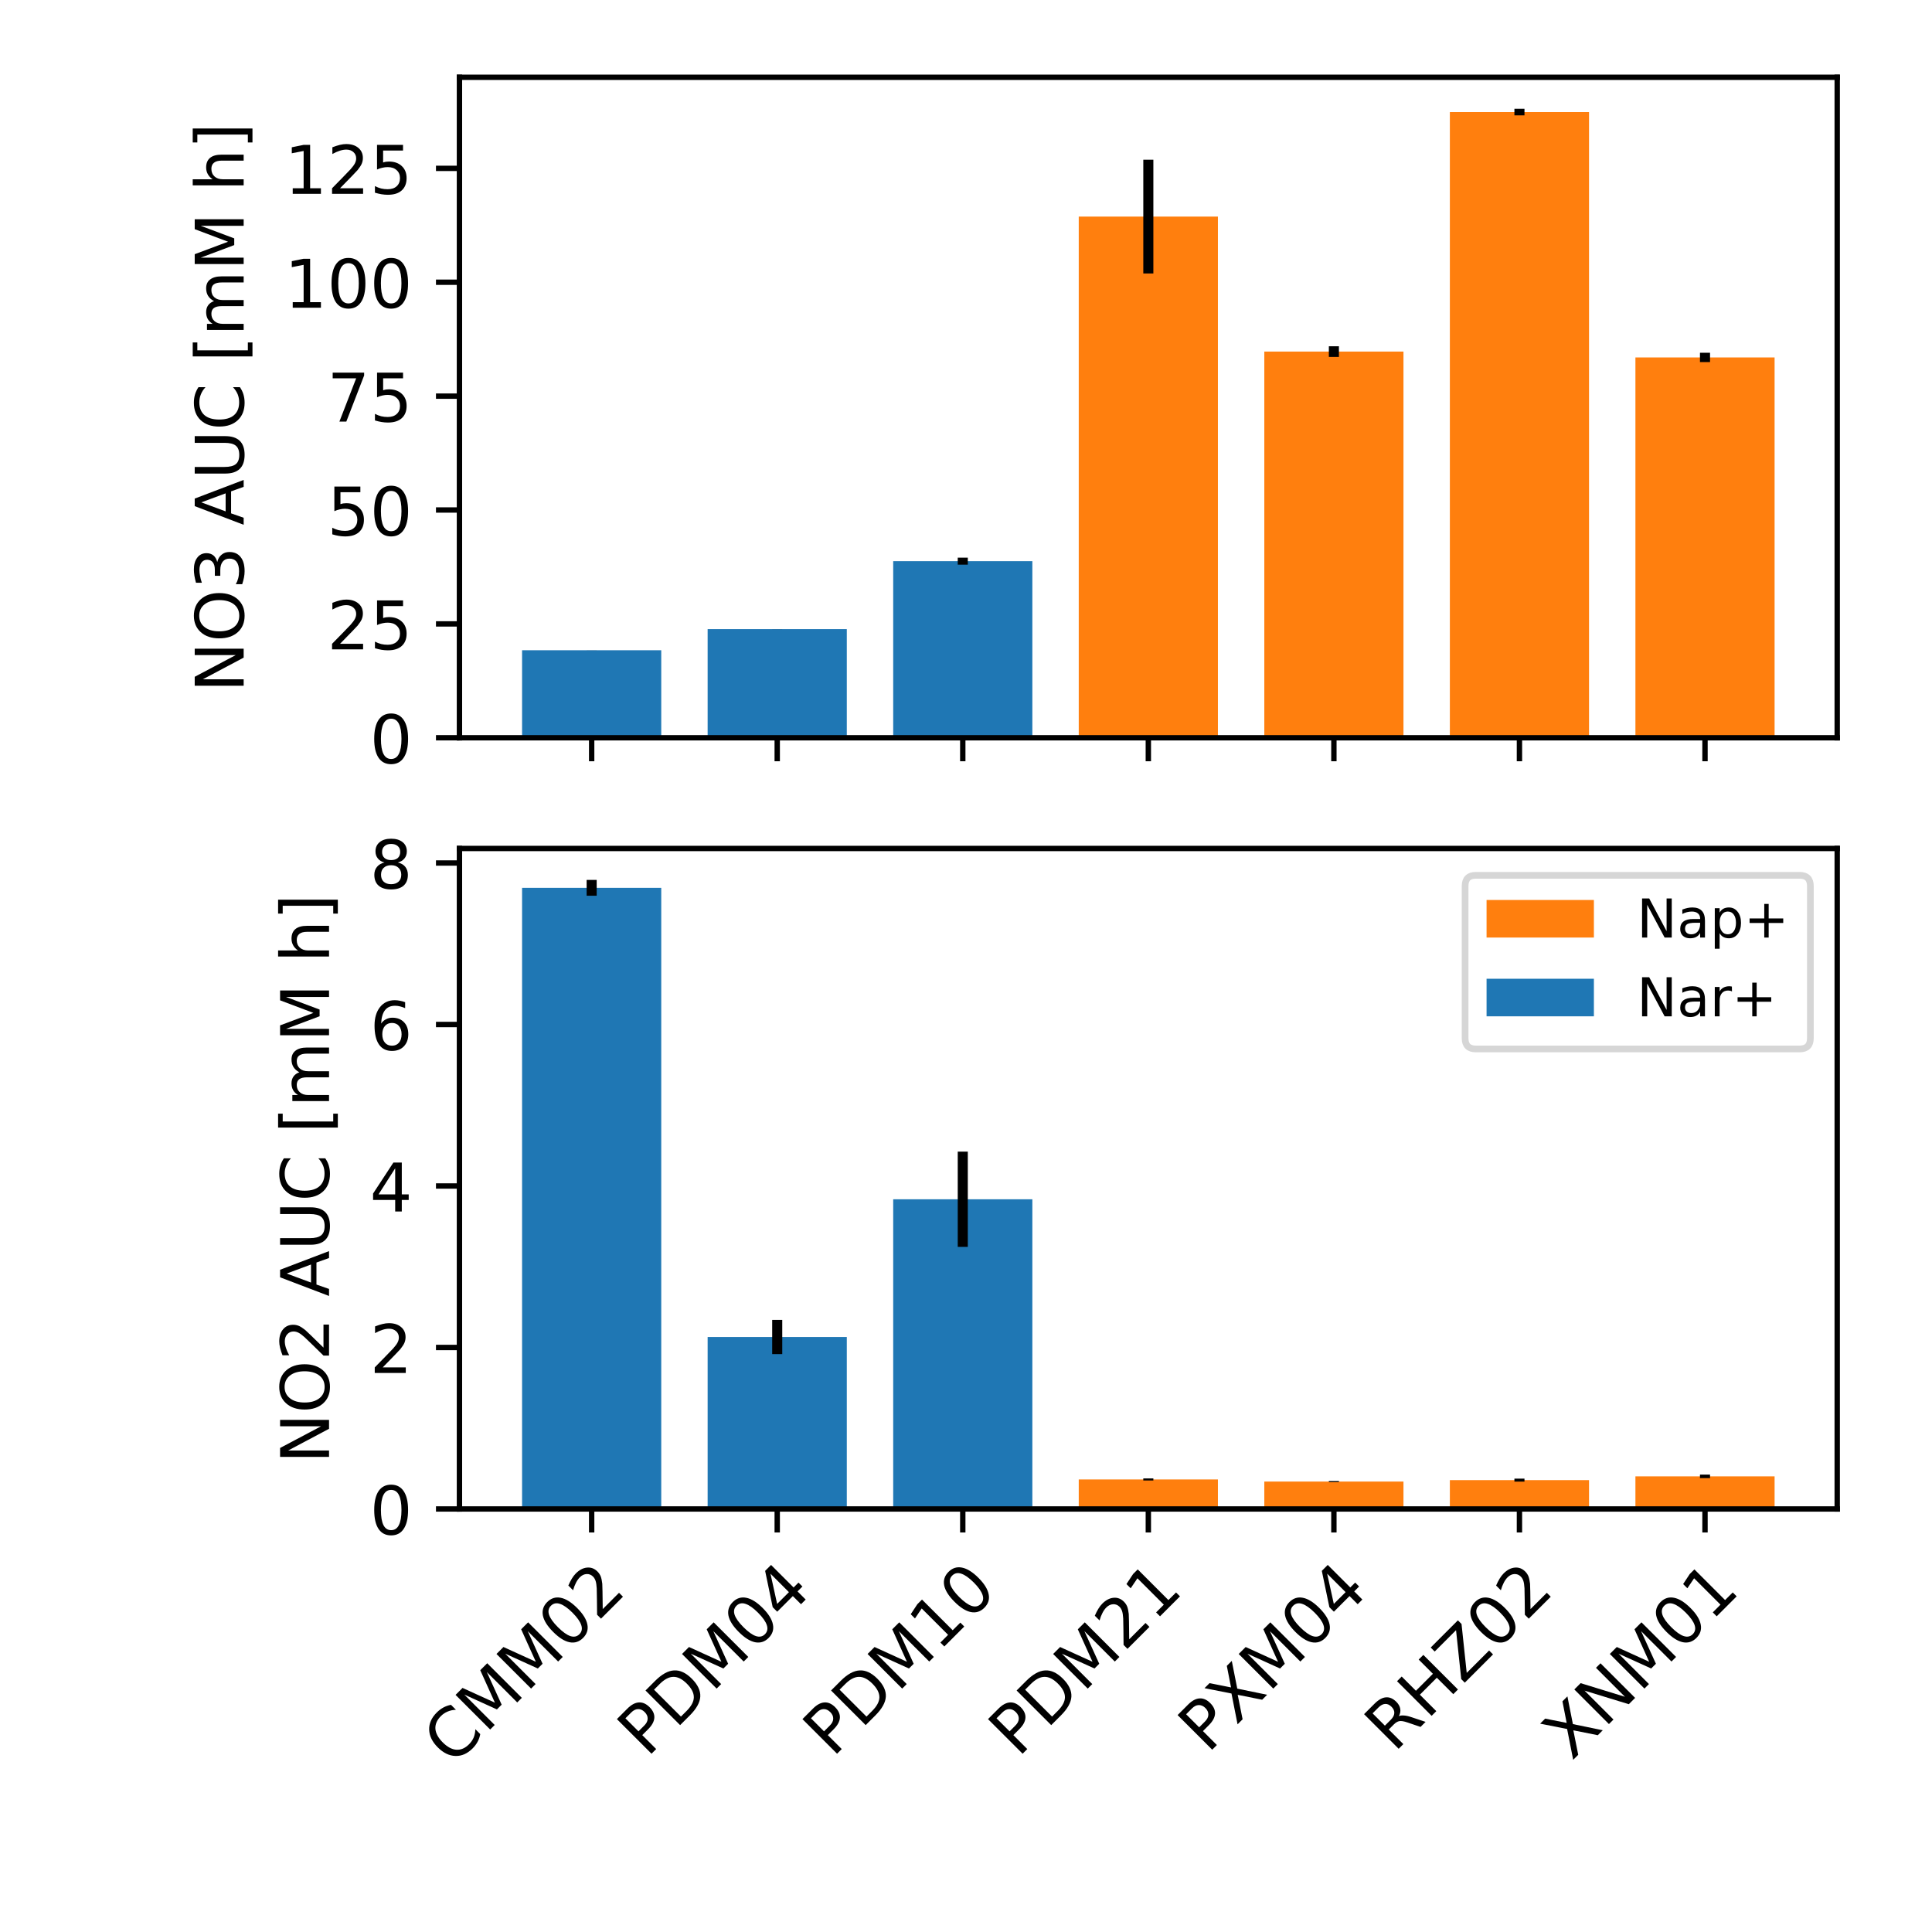
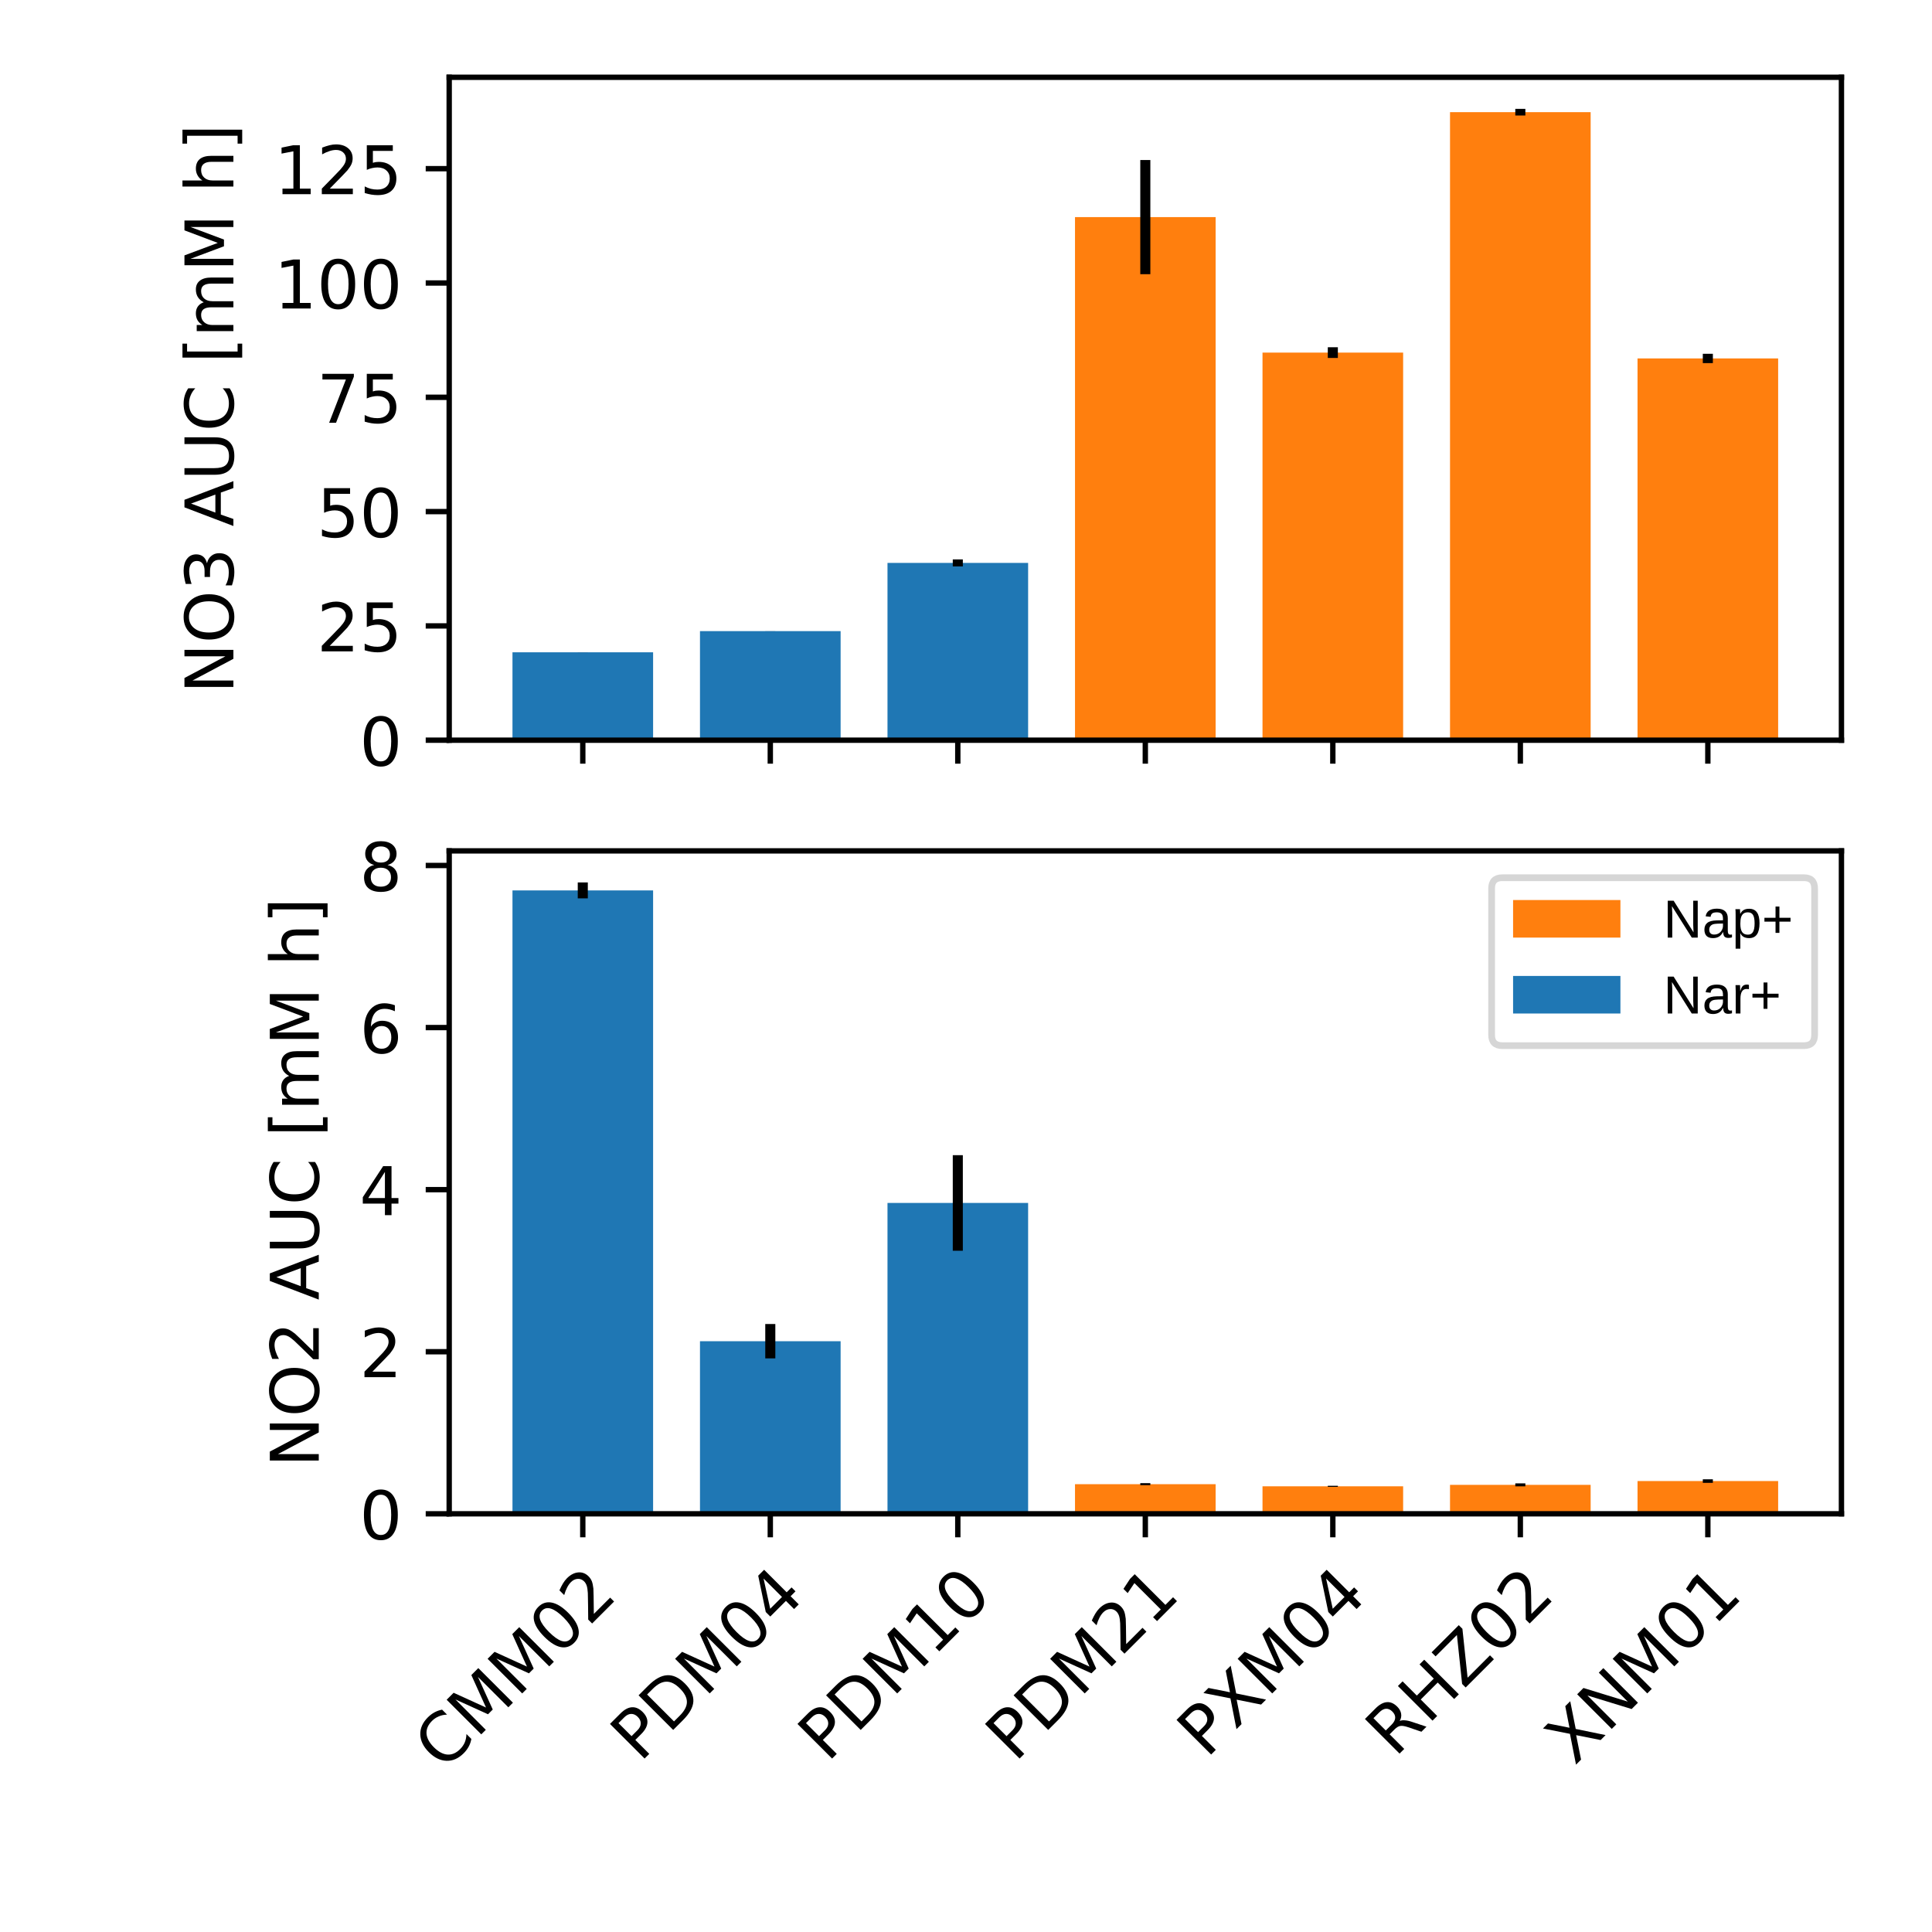
<svg xmlns="http://www.w3.org/2000/svg" xmlns:xlink="http://www.w3.org/1999/xlink" height="288pt" version="1.1" viewBox="0 0 288 288" width="288pt">
  <defs>
    <style type="text/css">*{stroke-linecap:butt;stroke-linejoin:round;}</style>
  </defs>
  <g id="figure_1">
    <g id="patch_1">
      <path d="M 0 288  L 288 288  L 288 0  L 0 0  z " style="fill:#ffffff;" />
    </g>
    <g id="axes_1">
      <g id="patch_2">
-         <path d="M 68.49 109.98  L 273.87 109.98  L 273.87 11.52  L 68.49 11.52  z " style="fill:#ffffff;" />
+         <path d="M 66.96 110.34  L 274.5 110.34  L 274.5 11.52  L 66.96 11.52  z " style="fill:#ffffff;" />
      </g>
      <g id="patch_3">
-         <path clip-path="url(#p99e2396e1c)" d="M 160.807 109.98  L 181.553 109.98  L 181.553 32.29  L 160.807 32.29  z " style="fill:#ff7f0e;" />
+         <path clip-path="url(#p3d11b11a26)" d="M 160.248 110.34  L 181.212 110.34  L 181.212 32.366  L 160.248 32.366  z " style="fill:#ff7f0e;" />
      </g>
      <g id="patch_4">
-         <path clip-path="url(#p99e2396e1c)" d="M 77.825 109.98  L 98.571 109.98  L 98.571 96.926  L 77.825 96.926  z " style="fill:#1f77b4;" />
+         <path clip-path="url(#p3d11b11a26)" d="M 76.394 110.34  L 97.357 110.34  L 97.357 97.238  L 76.394 97.238  z " style="fill:#1f77b4;" />
      </g>
      <g id="patch_5">
-         <path clip-path="url(#p99e2396e1c)" d="M 105.486 109.98  L 126.232 109.98  L 126.232 93.777  L 105.486 93.777  z " style="fill:#1f77b4;" />
+         <path clip-path="url(#p3d11b11a26)" d="M 104.345 110.34  L 125.309 110.34  L 125.309 94.078  L 104.345 94.078  z " style="fill:#1f77b4;" />
      </g>
      <g id="patch_6">
-         <path clip-path="url(#p99e2396e1c)" d="M 133.147 109.98  L 153.892 109.98  L 153.892 83.65  L 133.147 83.65  z " style="fill:#1f77b4;" />
+         <path clip-path="url(#p3d11b11a26)" d="M 132.297 110.34  L 153.26 110.34  L 153.26 83.913  L 132.297 83.913  z " style="fill:#1f77b4;" />
      </g>
      <g id="patch_7">
-         <path clip-path="url(#p99e2396e1c)" d="M 188.468 109.98  L 209.213 109.98  L 209.213 52.411  L 188.468 52.411  z " style="fill:#ff7f0e;" />
+         <path clip-path="url(#p3d11b11a26)" d="M 188.2 110.34  L 209.163 110.34  L 209.163 52.561  L 188.2 52.561  z " style="fill:#ff7f0e;" />
      </g>
      <g id="patch_8">
-         <path clip-path="url(#p99e2396e1c)" d="M 216.128 109.98  L 236.874 109.98  L 236.874 16.704  L 216.128 16.704  z " style="fill:#ff7f0e;" />
+         <path clip-path="url(#p3d11b11a26)" d="M 216.151 110.34  L 237.115 110.34  L 237.115 16.723  L 216.151 16.723  z " style="fill:#ff7f0e;" />
      </g>
      <g id="patch_9">
-         <path clip-path="url(#p99e2396e1c)" d="M 243.789 109.98  L 264.535 109.98  L 264.535 53.28  L 243.789 53.28  z " style="fill:#ff7f0e;" />
+         <path clip-path="url(#p3d11b11a26)" d="M 244.103 110.34  L 265.066 110.34  L 265.066 53.432  L 244.103 53.432  z " style="fill:#ff7f0e;" />
      </g>
      <g id="matplotlib.axis_1">
        <g id="xtick_1">
          <g id="line2d_1">
            <defs>
-               <path d="M 0 0  L 0 3.5  " id="m6f7a26bcbc" style="stroke:#000000;stroke-width:0.8;" />
+               <path d="M 0 0  L 0 3.5  " id="m23ac83ce5a" style="stroke:#000000;stroke-width:0.8;" />
            </defs>
            <g>
-               <use style="stroke:#000000;stroke-width:0.8;" x="88.198" xlink:href="#m6f7a26bcbc" y="109.98" />
+               <use style="stroke:#000000;stroke-width:0.8;" x="86.875" xlink:href="#m23ac83ce5a" y="110.34" />
            </g>
          </g>
        </g>
        <g id="xtick_2">
          <g id="line2d_2">
            <g>
-               <use style="stroke:#000000;stroke-width:0.8;" x="115.859" xlink:href="#m6f7a26bcbc" y="109.98" />
+               <use style="stroke:#000000;stroke-width:0.8;" x="114.827" xlink:href="#m23ac83ce5a" y="110.34" />
            </g>
          </g>
        </g>
        <g id="xtick_3">
          <g id="line2d_3">
            <g>
-               <use style="stroke:#000000;stroke-width:0.8;" x="143.519" xlink:href="#m6f7a26bcbc" y="109.98" />
+               <use style="stroke:#000000;stroke-width:0.8;" x="142.778" xlink:href="#m23ac83ce5a" y="110.34" />
            </g>
          </g>
        </g>
        <g id="xtick_4">
          <g id="line2d_4">
            <g>
-               <use style="stroke:#000000;stroke-width:0.8;" x="171.18" xlink:href="#m6f7a26bcbc" y="109.98" />
+               <use style="stroke:#000000;stroke-width:0.8;" x="170.73" xlink:href="#m23ac83ce5a" y="110.34" />
            </g>
          </g>
        </g>
        <g id="xtick_5">
          <g id="line2d_5">
            <g>
-               <use style="stroke:#000000;stroke-width:0.8;" x="198.841" xlink:href="#m6f7a26bcbc" y="109.98" />
+               <use style="stroke:#000000;stroke-width:0.8;" x="198.682" xlink:href="#m23ac83ce5a" y="110.34" />
            </g>
          </g>
        </g>
        <g id="xtick_6">
          <g id="line2d_6">
            <g>
-               <use style="stroke:#000000;stroke-width:0.8;" x="226.501" xlink:href="#m6f7a26bcbc" y="109.98" />
+               <use style="stroke:#000000;stroke-width:0.8;" x="226.633" xlink:href="#m23ac83ce5a" y="110.34" />
            </g>
          </g>
        </g>
        <g id="xtick_7">
          <g id="line2d_7">
            <g>
-               <use style="stroke:#000000;stroke-width:0.8;" x="254.162" xlink:href="#m6f7a26bcbc" y="109.98" />
+               <use style="stroke:#000000;stroke-width:0.8;" x="254.585" xlink:href="#m23ac83ce5a" y="110.34" />
            </g>
          </g>
        </g>
      </g>
      <g id="matplotlib.axis_2">
        <g id="ytick_1">
          <g id="line2d_8">
            <defs>
-               <path d="M 0 0  L -3.5 0  " id="m78a0f23dc5" style="stroke:#000000;stroke-width:0.8;" />
+               <path d="M 0 0  L -3.5 0  " id="mcb3d97c752" style="stroke:#000000;stroke-width:0.8;" />
            </defs>
            <g>
-               <use style="stroke:#000000;stroke-width:0.8;" x="68.49" xlink:href="#m78a0f23dc5" y="109.98" />
+               <use style="stroke:#000000;stroke-width:0.8;" x="66.96" xlink:href="#mcb3d97c752" y="110.34" />
            </g>
          </g>
          <g id="text_1">
-             <text style="font-family:DejaVu Sans;font-size:10px;font-stretch:normal;font-style:normal;font-weight:normal;text-anchor:end;" transform="rotate(-0, 61.49, 113.7792)" x="61.49" y="113.779">0</text>
+             <text style="font-family:DejaVu Sans;font-size:10px;font-stretch:normal;font-style:normal;font-weight:normal;text-anchor:end;" transform="rotate(-0, 59.96, 114.1392)" x="59.96" y="114.139">0</text>
          </g>
        </g>
        <g id="ytick_2">
          <g id="line2d_9">
            <g>
-               <use style="stroke:#000000;stroke-width:0.8;" x="68.49" xlink:href="#m78a0f23dc5" y="93.004" />
+               <use style="stroke:#000000;stroke-width:0.8;" x="66.96" xlink:href="#mcb3d97c752" y="93.302" />
            </g>
          </g>
          <g id="text_2">
-             <text style="font-family:DejaVu Sans;font-size:10px;font-stretch:normal;font-style:normal;font-weight:normal;text-anchor:end;" transform="rotate(-0, 61.49, 96.8028)" x="61.49" y="96.803">25</text>
+             <text style="font-family:DejaVu Sans;font-size:10px;font-stretch:normal;font-style:normal;font-weight:normal;text-anchor:end;" transform="rotate(-0, 59.96, 97.10073)" x="59.96" y="97.101">25</text>
          </g>
        </g>
        <g id="ytick_3">
          <g id="line2d_10">
            <g>
-               <use style="stroke:#000000;stroke-width:0.8;" x="68.49" xlink:href="#m78a0f23dc5" y="76.027" />
+               <use style="stroke:#000000;stroke-width:0.8;" x="66.96" xlink:href="#mcb3d97c752" y="76.263" />
            </g>
          </g>
          <g id="text_3">
-             <text style="font-family:DejaVu Sans;font-size:10px;font-stretch:normal;font-style:normal;font-weight:normal;text-anchor:end;" transform="rotate(-0, 61.49, 79.82636)" x="61.49" y="79.826">50</text>
+             <text style="font-family:DejaVu Sans;font-size:10px;font-stretch:normal;font-style:normal;font-weight:normal;text-anchor:end;" transform="rotate(-0, 59.96, 80.06222)" x="59.96" y="80.062">50</text>
          </g>
        </g>
        <g id="ytick_4">
          <g id="line2d_11">
            <g>
-               <use style="stroke:#000000;stroke-width:0.8;" x="68.49" xlink:href="#m78a0f23dc5" y="59.051" />
+               <use style="stroke:#000000;stroke-width:0.8;" x="66.96" xlink:href="#mcb3d97c752" y="59.224" />
            </g>
          </g>
          <g id="text_4">
-             <text style="font-family:DejaVu Sans;font-size:10px;font-stretch:normal;font-style:normal;font-weight:normal;text-anchor:end;" transform="rotate(-0, 61.49, 62.84993)" x="61.49" y="62.85">75</text>
+             <text style="font-family:DejaVu Sans;font-size:10px;font-stretch:normal;font-style:normal;font-weight:normal;text-anchor:end;" transform="rotate(-0, 59.96, 63.02372)" x="59.96" y="63.024">75</text>
          </g>
        </g>
        <g id="ytick_5">
          <g id="line2d_12">
            <g>
-               <use style="stroke:#000000;stroke-width:0.8;" x="68.49" xlink:href="#m78a0f23dc5" y="42.074" />
+               <use style="stroke:#000000;stroke-width:0.8;" x="66.96" xlink:href="#mcb3d97c752" y="42.186" />
            </g>
          </g>
          <g id="text_5">
-             <text style="font-family:DejaVu Sans;font-size:10px;font-stretch:normal;font-style:normal;font-weight:normal;text-anchor:end;" transform="rotate(-0, 61.49, 45.87349)" x="61.49" y="45.873">100</text>
+             <text style="font-family:DejaVu Sans;font-size:10px;font-stretch:normal;font-style:normal;font-weight:normal;text-anchor:end;" transform="rotate(-0, 59.96, 45.98521)" x="59.96" y="45.985">100</text>
          </g>
        </g>
        <g id="ytick_6">
          <g id="line2d_13">
            <g>
-               <use style="stroke:#000000;stroke-width:0.8;" x="68.49" xlink:href="#m78a0f23dc5" y="25.098" />
+               <use style="stroke:#000000;stroke-width:0.8;" x="66.96" xlink:href="#mcb3d97c752" y="25.147" />
            </g>
          </g>
          <g id="text_6">
-             <text style="font-family:DejaVu Sans;font-size:10px;font-stretch:normal;font-style:normal;font-weight:normal;text-anchor:end;" transform="rotate(-0, 61.49, 28.89706)" x="61.49" y="28.897">125</text>
+             <text style="font-family:DejaVu Sans;font-size:10px;font-stretch:normal;font-style:normal;font-weight:normal;text-anchor:end;" transform="rotate(-0, 59.96, 28.9467)" x="59.96" y="28.947">125</text>
          </g>
        </g>
        <g id="text_7">
-           <text style="font-family:DejaVu Sans;font-size:10px;font-stretch:normal;font-style:normal;font-weight:normal;text-anchor:middle;" transform="rotate(-90, 36.32281, 60.75001)" x="36.323" y="60.75">NO3 AUC [mM h]</text>
+           <text style="font-family:DejaVu Sans;font-size:10px;font-stretch:normal;font-style:normal;font-weight:normal;text-anchor:middle;" transform="rotate(-90, 34.79281, 60.93001)" x="34.793" y="60.93">NO3 AUC [mM h]</text>
        </g>
      </g>
      <g id="LineCollection_1">
-         <path clip-path="url(#p99e2396e1c)" d="M 171.18 40.769  L 171.18 23.811  " style="fill:none;stroke:#000000;stroke-width:1.5;" />
+         <path clip-path="url(#p3d11b11a26)" d="M 170.73 40.876  L 170.73 23.856  " style="fill:none;stroke:#000000;stroke-width:1.5;" />
      </g>
      <g id="LineCollection_2">
-         <path clip-path="url(#p99e2396e1c)" d="M 88.198 96.93  L 88.198 96.921  " style="fill:none;stroke:#000000;stroke-width:1.5;" />
+         <path clip-path="url(#p3d11b11a26)" d="M 86.875 97.242  L 86.875 97.234  " style="fill:none;stroke:#000000;stroke-width:1.5;" />
      </g>
      <g id="LineCollection_3">
-         <path clip-path="url(#p99e2396e1c)" d="M 115.859 93.779  L 115.859 93.775  " style="fill:none;stroke:#000000;stroke-width:1.5;" />
+         <path clip-path="url(#p3d11b11a26)" d="M 114.827 94.08  L 114.827 94.076  " style="fill:none;stroke:#000000;stroke-width:1.5;" />
      </g>
      <g id="LineCollection_4">
-         <path clip-path="url(#p99e2396e1c)" d="M 143.519 84.172  L 143.519 83.127  " style="fill:none;stroke:#000000;stroke-width:1.5;" />
+         <path clip-path="url(#p3d11b11a26)" d="M 142.778 84.437  L 142.778 83.389  " style="fill:none;stroke:#000000;stroke-width:1.5;" />
      </g>
      <g id="LineCollection_5">
-         <path clip-path="url(#p99e2396e1c)" d="M 198.841 53.208  L 198.841 51.614  " style="fill:none;stroke:#000000;stroke-width:1.5;" />
+         <path clip-path="url(#p3d11b11a26)" d="M 198.682 53.36  L 198.682 51.761  " style="fill:none;stroke:#000000;stroke-width:1.5;" />
      </g>
      <g id="LineCollection_6">
-         <path clip-path="url(#p99e2396e1c)" d="M 226.501 17.199  L 226.501 16.209  " style="fill:none;stroke:#000000;stroke-width:1.5;" />
+         <path clip-path="url(#p3d11b11a26)" d="M 226.633 17.219  L 226.633 16.226  " style="fill:none;stroke:#000000;stroke-width:1.5;" />
      </g>
      <g id="LineCollection_7">
-         <path clip-path="url(#p99e2396e1c)" d="M 254.162 53.974  L 254.162 52.586  " style="fill:none;stroke:#000000;stroke-width:1.5;" />
+         <path clip-path="url(#p3d11b11a26)" d="M 254.585 54.129  L 254.585 52.736  " style="fill:none;stroke:#000000;stroke-width:1.5;" />
      </g>
      <g id="patch_10">
-         <path d="M 68.49 109.98  L 68.49 11.52  " style="fill:none;stroke:#000000;stroke-linecap:square;stroke-linejoin:miter;stroke-width:0.8;" />
+         <path d="M 66.96 110.34  L 66.96 11.52  " style="fill:none;stroke:#000000;stroke-linecap:square;stroke-linejoin:miter;stroke-width:0.8;" />
      </g>
      <g id="patch_11">
-         <path d="M 273.87 109.98  L 273.87 11.52  " style="fill:none;stroke:#000000;stroke-linecap:square;stroke-linejoin:miter;stroke-width:0.8;" />
+         <path d="M 274.5 110.34  L 274.5 11.52  " style="fill:none;stroke:#000000;stroke-linecap:square;stroke-linejoin:miter;stroke-width:0.8;" />
      </g>
      <g id="patch_12">
-         <path d="M 68.49 109.98  L 273.87 109.98  " style="fill:none;stroke:#000000;stroke-linecap:square;stroke-linejoin:miter;stroke-width:0.8;" />
+         <path d="M 66.96 110.34  L 274.5 110.34  " style="fill:none;stroke:#000000;stroke-linecap:square;stroke-linejoin:miter;stroke-width:0.8;" />
      </g>
      <g id="patch_13">
-         <path d="M 68.49 11.52  L 273.87 11.52  " style="fill:none;stroke:#000000;stroke-linecap:square;stroke-linejoin:miter;stroke-width:0.8;" />
+         <path d="M 66.96 11.52  L 274.5 11.52  " style="fill:none;stroke:#000000;stroke-linecap:square;stroke-linejoin:miter;stroke-width:0.8;" />
      </g>
    </g>
    <g id="axes_2">
      <g id="patch_14">
-         <path d="M 68.49 224.94  L 273.87 224.94  L 273.87 126.48  L 68.49 126.48  z " style="fill:#ffffff;" />
+         <path d="M 66.96 225.66  L 274.5 225.66  L 274.5 126.84  L 66.96 126.84  z " style="fill:#ffffff;" />
      </g>
      <g id="patch_15">
-         <path clip-path="url(#pefbfb92baf)" d="M 160.807 224.94  L 181.553 224.94  L 181.553 220.538  L 160.807 220.538  z " style="fill:#ff7f0e;" />
+         <path clip-path="url(#p92cc1cd67c)" d="M 160.248 225.66  L 181.212 225.66  L 181.212 221.242  L 160.248 221.242  z " style="fill:#ff7f0e;" />
      </g>
      <g id="patch_16">
-         <path clip-path="url(#pefbfb92baf)" d="M 77.825 224.94  L 98.571 224.94  L 98.571 132.348  L 77.825 132.348  z " style="fill:#1f77b4;" />
+         <path clip-path="url(#p92cc1cd67c)" d="M 76.394 225.66  L 97.357 225.66  L 97.357 132.73  L 76.394 132.73  z " style="fill:#1f77b4;" />
      </g>
      <g id="patch_17">
-         <path clip-path="url(#pefbfb92baf)" d="M 105.486 224.94  L 126.232 224.94  L 126.232 199.306  L 105.486 199.306  z " style="fill:#1f77b4;" />
+         <path clip-path="url(#p92cc1cd67c)" d="M 104.345 225.66  L 125.309 225.66  L 125.309 199.933  L 104.345 199.933  z " style="fill:#1f77b4;" />
      </g>
      <g id="patch_18">
-         <path clip-path="url(#pefbfb92baf)" d="M 133.147 224.94  L 153.892 224.94  L 153.892 178.773  L 133.147 178.773  z " style="fill:#1f77b4;" />
+         <path clip-path="url(#p92cc1cd67c)" d="M 132.297 225.66  L 153.26 225.66  L 153.26 179.324  L 132.297 179.324  z " style="fill:#1f77b4;" />
      </g>
      <g id="patch_19">
-         <path clip-path="url(#pefbfb92baf)" d="M 188.468 224.94  L 209.213 224.94  L 209.213 220.857  L 188.468 220.857  z " style="fill:#ff7f0e;" />
+         <path clip-path="url(#p92cc1cd67c)" d="M 188.2 225.66  L 209.163 225.66  L 209.163 221.562  L 188.2 221.562  z " style="fill:#ff7f0e;" />
      </g>
      <g id="patch_20">
-         <path clip-path="url(#pefbfb92baf)" d="M 216.128 224.94  L 236.874 224.94  L 236.874 220.639  L 216.128 220.639  z " style="fill:#ff7f0e;" />
+         <path clip-path="url(#p92cc1cd67c)" d="M 216.151 225.66  L 237.115 225.66  L 237.115 221.343  L 216.151 221.343  z " style="fill:#ff7f0e;" />
      </g>
      <g id="patch_21">
-         <path clip-path="url(#pefbfb92baf)" d="M 243.789 224.94  L 264.535 224.94  L 264.535 220.078  L 243.789 220.078  z " style="fill:#ff7f0e;" />
+         <path clip-path="url(#p92cc1cd67c)" d="M 244.103 225.66  L 265.066 225.66  L 265.066 220.78  L 244.103 220.78  z " style="fill:#ff7f0e;" />
      </g>
      <g id="matplotlib.axis_3">
        <g id="xtick_8">
          <g id="line2d_14">
            <g>
-               <use style="stroke:#000000;stroke-width:0.8;" x="88.198" xlink:href="#m6f7a26bcbc" y="224.94" />
+               <use style="stroke:#000000;stroke-width:0.8;" x="86.875" xlink:href="#m23ac83ce5a" y="225.66" />
            </g>
          </g>
          <g id="text_8">
-             <text style="font-family:DejaVu Sans;font-size:10px;font-stretch:normal;font-style:normal;font-weight:normal;text-anchor:end;" transform="rotate(-45, 93.57109, 237.313)" x="93.571" y="237.313">CMM02</text>
+             <text style="font-family:DejaVu Sans;font-size:10px;font-stretch:normal;font-style:normal;font-weight:normal;text-anchor:end;" transform="rotate(-45, 92.24836, 238.033)" x="92.248" y="238.033">CMM02</text>
          </g>
        </g>
        <g id="xtick_9">
          <g id="line2d_15">
            <g>
-               <use style="stroke:#000000;stroke-width:0.8;" x="115.859" xlink:href="#m6f7a26bcbc" y="224.94" />
+               <use style="stroke:#000000;stroke-width:0.8;" x="114.827" xlink:href="#m23ac83ce5a" y="225.66" />
            </g>
          </g>
          <g id="text_9">
-             <text style="font-family:DejaVu Sans;font-size:10px;font-stretch:normal;font-style:normal;font-weight:normal;text-anchor:end;" transform="rotate(-45, 121.2317, 237.313)" x="121.232" y="237.313">PDM04</text>
+             <text style="font-family:DejaVu Sans;font-size:10px;font-stretch:normal;font-style:normal;font-weight:normal;text-anchor:end;" transform="rotate(-45, 120.1999, 238.033)" x="120.2" y="238.033">PDM04</text>
          </g>
        </g>
        <g id="xtick_10">
          <g id="line2d_16">
            <g>
-               <use style="stroke:#000000;stroke-width:0.8;" x="143.519" xlink:href="#m6f7a26bcbc" y="224.94" />
+               <use style="stroke:#000000;stroke-width:0.8;" x="142.778" xlink:href="#m23ac83ce5a" y="225.66" />
            </g>
          </g>
          <g id="text_10">
-             <text style="font-family:DejaVu Sans;font-size:10px;font-stretch:normal;font-style:normal;font-weight:normal;text-anchor:end;" transform="rotate(-45, 148.8923, 237.313)" x="148.892" y="237.313">PDM10</text>
+             <text style="font-family:DejaVu Sans;font-size:10px;font-stretch:normal;font-style:normal;font-weight:normal;text-anchor:end;" transform="rotate(-45, 148.1514, 238.033)" x="148.151" y="238.033">PDM10</text>
          </g>
        </g>
        <g id="xtick_11">
          <g id="line2d_17">
            <g>
-               <use style="stroke:#000000;stroke-width:0.8;" x="171.18" xlink:href="#m6f7a26bcbc" y="224.94" />
+               <use style="stroke:#000000;stroke-width:0.8;" x="170.73" xlink:href="#m23ac83ce5a" y="225.66" />
            </g>
          </g>
          <g id="text_11">
-             <text style="font-family:DejaVu Sans;font-size:10px;font-stretch:normal;font-style:normal;font-weight:normal;text-anchor:end;" transform="rotate(-45, 176.5529, 237.313)" x="176.553" y="237.313">PDM21</text>
+             <text style="font-family:DejaVu Sans;font-size:10px;font-stretch:normal;font-style:normal;font-weight:normal;text-anchor:end;" transform="rotate(-45, 176.1029, 238.033)" x="176.103" y="238.033">PDM21</text>
          </g>
        </g>
        <g id="xtick_12">
          <g id="line2d_18">
            <g>
-               <use style="stroke:#000000;stroke-width:0.8;" x="198.841" xlink:href="#m6f7a26bcbc" y="224.94" />
+               <use style="stroke:#000000;stroke-width:0.8;" x="198.682" xlink:href="#m23ac83ce5a" y="225.66" />
            </g>
          </g>
          <g id="text_12">
-             <text style="font-family:DejaVu Sans;font-size:10px;font-stretch:normal;font-style:normal;font-weight:normal;text-anchor:end;" transform="rotate(-45, 204.2135, 237.313)" x="204.214" y="237.313">PXM04</text>
+             <text style="font-family:DejaVu Sans;font-size:10px;font-stretch:normal;font-style:normal;font-weight:normal;text-anchor:end;" transform="rotate(-45, 204.0544, 238.033)" x="204.054" y="238.033">PXM04</text>
          </g>
        </g>
        <g id="xtick_13">
          <g id="line2d_19">
            <g>
-               <use style="stroke:#000000;stroke-width:0.8;" x="226.501" xlink:href="#m6f7a26bcbc" y="224.94" />
+               <use style="stroke:#000000;stroke-width:0.8;" x="226.633" xlink:href="#m23ac83ce5a" y="225.66" />
            </g>
          </g>
          <g id="text_13">
-             <text style="font-family:DejaVu Sans;font-size:10px;font-stretch:normal;font-style:normal;font-weight:normal;text-anchor:end;" transform="rotate(-45, 231.8741, 237.313)" x="231.874" y="237.313">RHZ02</text>
+             <text style="font-family:DejaVu Sans;font-size:10px;font-stretch:normal;font-style:normal;font-weight:normal;text-anchor:end;" transform="rotate(-45, 232.0059, 238.033)" x="232.006" y="238.033">RHZ02</text>
          </g>
        </g>
        <g id="xtick_14">
          <g id="line2d_20">
            <g>
-               <use style="stroke:#000000;stroke-width:0.8;" x="254.162" xlink:href="#m6f7a26bcbc" y="224.94" />
+               <use style="stroke:#000000;stroke-width:0.8;" x="254.585" xlink:href="#m23ac83ce5a" y="225.66" />
            </g>
          </g>
          <g id="text_14">
-             <text style="font-family:DejaVu Sans;font-size:10px;font-stretch:normal;font-style:normal;font-weight:normal;text-anchor:end;" transform="rotate(-45, 259.5347, 237.313)" x="259.535" y="237.313">XNM01</text>
+             <text style="font-family:DejaVu Sans;font-size:10px;font-stretch:normal;font-style:normal;font-weight:normal;text-anchor:end;" transform="rotate(-45, 259.9575, 238.033)" x="259.957" y="238.033">XNM01</text>
          </g>
        </g>
      </g>
      <g id="matplotlib.axis_4">
        <g id="ytick_7">
          <g id="line2d_21">
            <g>
-               <use style="stroke:#000000;stroke-width:0.8;" x="68.49" xlink:href="#m78a0f23dc5" y="224.94" />
+               <use style="stroke:#000000;stroke-width:0.8;" x="66.96" xlink:href="#mcb3d97c752" y="225.66" />
            </g>
          </g>
          <g id="text_15">
-             <text style="font-family:DejaVu Sans;font-size:10px;font-stretch:normal;font-style:normal;font-weight:normal;text-anchor:end;" transform="rotate(-0, 61.49, 228.7393)" x="61.49" y="228.739">0</text>
+             <text style="font-family:DejaVu Sans;font-size:10px;font-stretch:normal;font-style:normal;font-weight:normal;text-anchor:end;" transform="rotate(-0, 59.96, 229.4593)" x="59.96" y="229.459">0</text>
          </g>
        </g>
        <g id="ytick_8">
          <g id="line2d_22">
            <g>
-               <use style="stroke:#000000;stroke-width:0.8;" x="68.49" xlink:href="#m78a0f23dc5" y="200.867" />
+               <use style="stroke:#000000;stroke-width:0.8;" x="66.96" xlink:href="#mcb3d97c752" y="201.499" />
            </g>
          </g>
          <g id="text_16">
-             <text style="font-family:DejaVu Sans;font-size:10px;font-stretch:normal;font-style:normal;font-weight:normal;text-anchor:end;" transform="rotate(-0, 61.49, 204.6664)" x="61.49" y="204.666">2</text>
+             <text style="font-family:DejaVu Sans;font-size:10px;font-stretch:normal;font-style:normal;font-weight:normal;text-anchor:end;" transform="rotate(-0, 59.96, 205.2984)" x="59.96" y="205.298">2</text>
          </g>
        </g>
        <g id="ytick_9">
          <g id="line2d_23">
            <g>
-               <use style="stroke:#000000;stroke-width:0.8;" x="68.49" xlink:href="#m78a0f23dc5" y="176.794" />
+               <use style="stroke:#000000;stroke-width:0.8;" x="66.96" xlink:href="#mcb3d97c752" y="177.338" />
            </g>
          </g>
          <g id="text_17">
-             <text style="font-family:DejaVu Sans;font-size:10px;font-stretch:normal;font-style:normal;font-weight:normal;text-anchor:end;" transform="rotate(-0, 61.49, 180.5935)" x="61.49" y="180.594">4</text>
+             <text style="font-family:DejaVu Sans;font-size:10px;font-stretch:normal;font-style:normal;font-weight:normal;text-anchor:end;" transform="rotate(-0, 59.96, 181.1375)" x="59.96" y="181.137">4</text>
          </g>
        </g>
        <g id="ytick_10">
          <g id="line2d_24">
            <g>
-               <use style="stroke:#000000;stroke-width:0.8;" x="68.49" xlink:href="#m78a0f23dc5" y="152.721" />
+               <use style="stroke:#000000;stroke-width:0.8;" x="66.96" xlink:href="#mcb3d97c752" y="153.177" />
            </g>
          </g>
          <g id="text_18">
-             <text style="font-family:DejaVu Sans;font-size:10px;font-stretch:normal;font-style:normal;font-weight:normal;text-anchor:end;" transform="rotate(-0, 61.49, 156.5206)" x="61.49" y="156.521">6</text>
+             <text style="font-family:DejaVu Sans;font-size:10px;font-stretch:normal;font-style:normal;font-weight:normal;text-anchor:end;" transform="rotate(-0, 59.96, 156.9766)" x="59.96" y="156.977">6</text>
          </g>
        </g>
        <g id="ytick_11">
          <g id="line2d_25">
            <g>
-               <use style="stroke:#000000;stroke-width:0.8;" x="68.49" xlink:href="#m78a0f23dc5" y="128.648" />
+               <use style="stroke:#000000;stroke-width:0.8;" x="66.96" xlink:href="#mcb3d97c752" y="129.016" />
            </g>
          </g>
          <g id="text_19">
-             <text style="font-family:DejaVu Sans;font-size:10px;font-stretch:normal;font-style:normal;font-weight:normal;text-anchor:end;" transform="rotate(-0, 61.49, 132.4477)" x="61.49" y="132.448">8</text>
+             <text style="font-family:DejaVu Sans;font-size:10px;font-stretch:normal;font-style:normal;font-weight:normal;text-anchor:end;" transform="rotate(-0, 59.96, 132.8156)" x="59.96" y="132.816">8</text>
          </g>
        </g>
        <g id="text_20">
-           <text style="font-family:DejaVu Sans;font-size:10px;font-stretch:normal;font-style:normal;font-weight:normal;text-anchor:middle;" transform="rotate(-90, 49.04781, 175.7101)" x="49.048" y="175.71">NO2 AUC [mM h]</text>
+           <text style="font-family:DejaVu Sans;font-size:10px;font-stretch:normal;font-style:normal;font-weight:normal;text-anchor:middle;" transform="rotate(-90, 47.51781, 176.2501)" x="47.518" y="176.25">NO2 AUC [mM h]</text>
        </g>
      </g>
      <g id="LineCollection_8">
-         <path clip-path="url(#pefbfb92baf)" d="M 171.18 220.689  L 171.18 220.386  " style="fill:none;stroke:#000000;stroke-width:1.5;" />
+         <path clip-path="url(#p92cc1cd67c)" d="M 170.73 221.394  L 170.73 221.09  " style="fill:none;stroke:#000000;stroke-width:1.5;" />
      </g>
      <g id="LineCollection_9">
-         <path clip-path="url(#pefbfb92baf)" d="M 88.198 133.528  L 88.198 131.169  " style="fill:none;stroke:#000000;stroke-width:1.5;" />
+         <path clip-path="url(#p92cc1cd67c)" d="M 86.875 133.914  L 86.875 131.546  " style="fill:none;stroke:#000000;stroke-width:1.5;" />
      </g>
      <g id="LineCollection_10">
-         <path clip-path="url(#pefbfb92baf)" d="M 115.859 201.857  L 115.859 196.755  " style="fill:none;stroke:#000000;stroke-width:1.5;" />
+         <path clip-path="url(#p92cc1cd67c)" d="M 114.827 202.493  L 114.827 197.372  " style="fill:none;stroke:#000000;stroke-width:1.5;" />
      </g>
      <g id="LineCollection_11">
-         <path clip-path="url(#pefbfb92baf)" d="M 143.519 185.873  L 143.519 171.673  " style="fill:none;stroke:#000000;stroke-width:1.5;" />
+         <path clip-path="url(#p92cc1cd67c)" d="M 142.778 186.45  L 142.778 172.198  " style="fill:none;stroke:#000000;stroke-width:1.5;" />
      </g>
      <g id="LineCollection_12">
-         <path clip-path="url(#pefbfb92baf)" d="M 198.841 220.935  L 198.841 220.778  " style="fill:none;stroke:#000000;stroke-width:1.5;" />
+         <path clip-path="url(#p92cc1cd67c)" d="M 198.682 221.641  L 198.682 221.483  " style="fill:none;stroke:#000000;stroke-width:1.5;" />
      </g>
      <g id="LineCollection_13">
-         <path clip-path="url(#pefbfb92baf)" d="M 226.501 220.861  L 226.501 220.416  " style="fill:none;stroke:#000000;stroke-width:1.5;" />
+         <path clip-path="url(#p92cc1cd67c)" d="M 226.633 221.566  L 226.633 221.12  " style="fill:none;stroke:#000000;stroke-width:1.5;" />
      </g>
      <g id="LineCollection_14">
-         <path clip-path="url(#pefbfb92baf)" d="M 254.162 220.34  L 254.162 219.815  " style="fill:none;stroke:#000000;stroke-width:1.5;" />
+         <path clip-path="url(#p92cc1cd67c)" d="M 254.585 221.044  L 254.585 220.516  " style="fill:none;stroke:#000000;stroke-width:1.5;" />
      </g>
      <g id="patch_22">
-         <path d="M 68.49 224.94  L 68.49 126.48  " style="fill:none;stroke:#000000;stroke-linecap:square;stroke-linejoin:miter;stroke-width:0.8;" />
+         <path d="M 66.96 225.66  L 66.96 126.84  " style="fill:none;stroke:#000000;stroke-linecap:square;stroke-linejoin:miter;stroke-width:0.8;" />
      </g>
      <g id="patch_23">
-         <path d="M 273.87 224.94  L 273.87 126.48  " style="fill:none;stroke:#000000;stroke-linecap:square;stroke-linejoin:miter;stroke-width:0.8;" />
+         <path d="M 274.5 225.66  L 274.5 126.84  " style="fill:none;stroke:#000000;stroke-linecap:square;stroke-linejoin:miter;stroke-width:0.8;" />
      </g>
      <g id="patch_24">
-         <path d="M 68.49 224.94  L 273.87 224.94  " style="fill:none;stroke:#000000;stroke-linecap:square;stroke-linejoin:miter;stroke-width:0.8;" />
+         <path d="M 66.96 225.66  L 274.5 225.66  " style="fill:none;stroke:#000000;stroke-linecap:square;stroke-linejoin:miter;stroke-width:0.8;" />
      </g>
      <g id="patch_25">
-         <path d="M 68.49 126.48  L 273.87 126.48  " style="fill:none;stroke:#000000;stroke-linecap:square;stroke-linejoin:miter;stroke-width:0.8;" />
+         <path d="M 66.96 126.84  L 274.5 126.84  " style="fill:none;stroke:#000000;stroke-linecap:square;stroke-linejoin:miter;stroke-width:0.8;" />
      </g>
      <g id="legend_1">
        <g id="patch_26">
-           <path d="M 220 156.365  L 268.27 156.365  Q 269.87 156.365 269.87 154.765  L 269.87 132.08  Q 269.87 130.48 268.27 130.48  L 220 130.48  Q 218.4 130.48 218.4 132.08  L 218.4 154.765  Q 218.4 156.365 220 156.365  z " style="fill:#ffffff;opacity:0.8;stroke:#cccccc;stroke-linejoin:miter;" />
+           <path d="M 223.952 155.873  L 268.9 155.873  Q 270.5 155.873 270.5 154.273  L 270.5 132.44  Q 270.5 130.84 268.9 130.84  L 223.952 130.84  Q 222.352 130.84 222.352 132.44  L 222.352 154.273  Q 222.352 155.873 223.952 155.873  z " style="fill:#ffffff;opacity:0.8;stroke:#cccccc;stroke-linejoin:miter;" />
        </g>
        <g id="patch_27">
-           <path d="M 221.6 139.759  L 237.6 139.759  L 237.6 134.159  L 221.6 134.159  z " style="fill:#ff7f0e;" />
+           <path d="M 225.553 139.766  L 241.553 139.766  L 241.553 134.166  L 225.553 134.166  z " style="fill:#ff7f0e;" />
        </g>
        <g id="text_21">
-           <text style="font-family:DejaVu Sans;font-size:8px;font-stretch:normal;font-style:normal;font-weight:normal;text-anchor:start;" transform="rotate(-0, 244, 139.7589)" x="244" y="139.759">Nap+</text>
+           <text style="font-family:Arial;font-size:8px;font-stretch:normal;font-style:normal;font-weight:normal;text-anchor:start;" transform="rotate(-0, 247.9525, 139.7664)" x="247.952" y="139.766">Nap+</text>
        </g>
        <g id="patch_28">
-           <path d="M 221.6 151.501  L 237.6 151.501  L 237.6 145.901  L 221.6 145.901  z " style="fill:#1f77b4;" />
+           <path d="M 225.553 151.083  L 241.553 151.083  L 241.553 145.483  L 225.553 145.483  z " style="fill:#1f77b4;" />
        </g>
        <g id="text_22">
-           <text style="font-family:DejaVu Sans;font-size:8px;font-stretch:normal;font-style:normal;font-weight:normal;text-anchor:start;" transform="rotate(-0, 244, 151.5014)" x="244" y="151.501">Nar+</text>
+           <text style="font-family:Arial;font-size:8px;font-stretch:normal;font-style:normal;font-weight:normal;text-anchor:start;" transform="rotate(-0, 247.9525, 151.0826)" x="247.952" y="151.083">Nar+</text>
        </g>
      </g>
    </g>
    <g id="axes_3">
      <g id="matplotlib.axis_5">
        <g id="xtick_15">
          <g id="text_23">
-             <text style="font-family:DejaVu Sans;font-size:7px;font-stretch:normal;font-style:normal;font-weight:normal;opacity:0;text-anchor:middle;" transform="rotate(-0, 68.49, 237.259)" x="68.49" y="237.259">0.0</text>
+             <text style="font-family:Arial;font-size:7px;font-stretch:normal;font-style:normal;font-weight:normal;opacity:0;text-anchor:middle;" transform="rotate(-0, 66.96, 237.6706)" x="66.96" y="237.671">0.0</text>
          </g>
        </g>
        <g id="xtick_16">
          <g id="text_24">
-             <text style="font-family:DejaVu Sans;font-size:7px;font-stretch:normal;font-style:normal;font-weight:normal;opacity:0;text-anchor:middle;" transform="rotate(-0, 109.566, 237.259)" x="109.566" y="237.259">0.2</text>
+             <text style="font-family:Arial;font-size:7px;font-stretch:normal;font-style:normal;font-weight:normal;opacity:0;text-anchor:middle;" transform="rotate(-0, 108.468, 237.6706)" x="108.468" y="237.671">0.2</text>
          </g>
        </g>
        <g id="xtick_17">
          <g id="text_25">
-             <text style="font-family:DejaVu Sans;font-size:7px;font-stretch:normal;font-style:normal;font-weight:normal;opacity:0;text-anchor:middle;" transform="rotate(-0, 150.642, 237.259)" x="150.642" y="237.259">0.4</text>
+             <text style="font-family:Arial;font-size:7px;font-stretch:normal;font-style:normal;font-weight:normal;opacity:0;text-anchor:middle;" transform="rotate(-0, 149.976, 237.6706)" x="149.976" y="237.671">0.4</text>
          </g>
        </g>
        <g id="xtick_18">
          <g id="text_26">
-             <text style="font-family:DejaVu Sans;font-size:7px;font-stretch:normal;font-style:normal;font-weight:normal;opacity:0;text-anchor:middle;" transform="rotate(-0, 191.718, 237.259)" x="191.718" y="237.259">0.6</text>
+             <text style="font-family:Arial;font-size:7px;font-stretch:normal;font-style:normal;font-weight:normal;opacity:0;text-anchor:middle;" transform="rotate(-0, 191.484, 237.6706)" x="191.484" y="237.671">0.6</text>
          </g>
        </g>
        <g id="xtick_19">
          <g id="text_27">
-             <text style="font-family:DejaVu Sans;font-size:7px;font-stretch:normal;font-style:normal;font-weight:normal;opacity:0;text-anchor:middle;" transform="rotate(-0, 232.794, 237.259)" x="232.794" y="237.259">0.8</text>
+             <text style="font-family:Arial;font-size:7px;font-stretch:normal;font-style:normal;font-weight:normal;opacity:0;text-anchor:middle;" transform="rotate(-0, 232.992, 237.6706)" x="232.992" y="237.671">0.8</text>
          </g>
        </g>
        <g id="xtick_20">
          <g id="text_28">
-             <text style="font-family:DejaVu Sans;font-size:7px;font-stretch:normal;font-style:normal;font-weight:normal;opacity:0;text-anchor:middle;" transform="rotate(-0, 273.87, 237.259)" x="273.87" y="237.259">1.0</text>
+             <text style="font-family:Arial;font-size:7px;font-stretch:normal;font-style:normal;font-weight:normal;opacity:0;text-anchor:middle;" transform="rotate(-0, 274.5, 237.6706)" x="274.5" y="237.671">1.0</text>
          </g>
        </g>
      </g>
      <g id="matplotlib.axis_6">
        <g id="ytick_12">
          <g id="text_29">
-             <text style="font-family:DejaVu Sans;font-size:8px;font-stretch:normal;font-style:normal;font-weight:normal;opacity:0;text-anchor:end;" transform="rotate(-0, 61.49, 227.9795)" x="61.49" y="227.979">0.0</text>
+             <text style="font-family:Arial;font-size:8px;font-stretch:normal;font-style:normal;font-weight:normal;opacity:0;text-anchor:end;" transform="rotate(-0, 59.96, 228.5232)" x="59.96" y="228.523">0.0</text>
          </g>
        </g>
        <g id="ytick_13">
          <g id="text_30">
-             <text style="font-family:DejaVu Sans;font-size:8px;font-stretch:normal;font-style:normal;font-weight:normal;opacity:0;text-anchor:end;" transform="rotate(-0, 61.49, 185.2955)" x="61.49" y="185.295">0.2</text>
+             <text style="font-family:Arial;font-size:8px;font-stretch:normal;font-style:normal;font-weight:normal;opacity:0;text-anchor:end;" transform="rotate(-0, 59.96, 185.6952)" x="59.96" y="185.695">0.2</text>
          </g>
        </g>
        <g id="ytick_14">
          <g id="text_31">
-             <text style="font-family:DejaVu Sans;font-size:8px;font-stretch:normal;font-style:normal;font-weight:normal;opacity:0;text-anchor:end;" transform="rotate(-0, 61.49, 142.6114)" x="61.49" y="142.611">0.4</text>
+             <text style="font-family:Arial;font-size:8px;font-stretch:normal;font-style:normal;font-weight:normal;opacity:0;text-anchor:end;" transform="rotate(-0, 59.96, 142.8672)" x="59.96" y="142.867">0.4</text>
          </g>
        </g>
        <g id="ytick_15">
          <g id="text_32">
-             <text style="font-family:DejaVu Sans;font-size:8px;font-stretch:normal;font-style:normal;font-weight:normal;opacity:0;text-anchor:end;" transform="rotate(-0, 61.49, 99.92742)" x="61.49" y="99.927">0.6</text>
+             <text style="font-family:Arial;font-size:8px;font-stretch:normal;font-style:normal;font-weight:normal;opacity:0;text-anchor:end;" transform="rotate(-0, 59.96, 100.0392)" x="59.96" y="100.039">0.6</text>
          </g>
        </g>
        <g id="ytick_16">
          <g id="text_33">
-             <text style="font-family:DejaVu Sans;font-size:8px;font-stretch:normal;font-style:normal;font-weight:normal;opacity:0;text-anchor:end;" transform="rotate(-0, 61.49, 57.2434)" x="61.49" y="57.243">0.8</text>
+             <text style="font-family:Arial;font-size:8px;font-stretch:normal;font-style:normal;font-weight:normal;opacity:0;text-anchor:end;" transform="rotate(-0, 59.96, 57.21115)" x="59.96" y="57.211">0.8</text>
          </g>
        </g>
        <g id="ytick_17">
          <g id="text_34">
-             <text style="font-family:DejaVu Sans;font-size:8px;font-stretch:normal;font-style:normal;font-weight:normal;opacity:0;text-anchor:end;" transform="rotate(-0, 61.49, 14.55937)" x="61.49" y="14.559">1.0</text>
+             <text style="font-family:Arial;font-size:8px;font-stretch:normal;font-style:normal;font-weight:normal;opacity:0;text-anchor:end;" transform="rotate(-0, 59.96, 14.38312)" x="59.96" y="14.383">1.0</text>
          </g>
        </g>
      </g>
    </g>
  </g>
  <defs>
-     <clipPath id="p99e2396e1c">
-       <rect height="98.46" width="205.38" x="68.49" y="11.52" />
+     <clipPath id="p3d11b11a26">
+       <rect height="98.82" width="207.54" x="66.96" y="11.52" />
    </clipPath>
-     <clipPath id="pefbfb92baf">
-       <rect height="98.46" width="205.38" x="68.49" y="126.48" />
+     <clipPath id="p92cc1cd67c">
+       <rect height="98.82" width="207.54" x="66.96" y="126.84" />
    </clipPath>
  </defs>
</svg>
